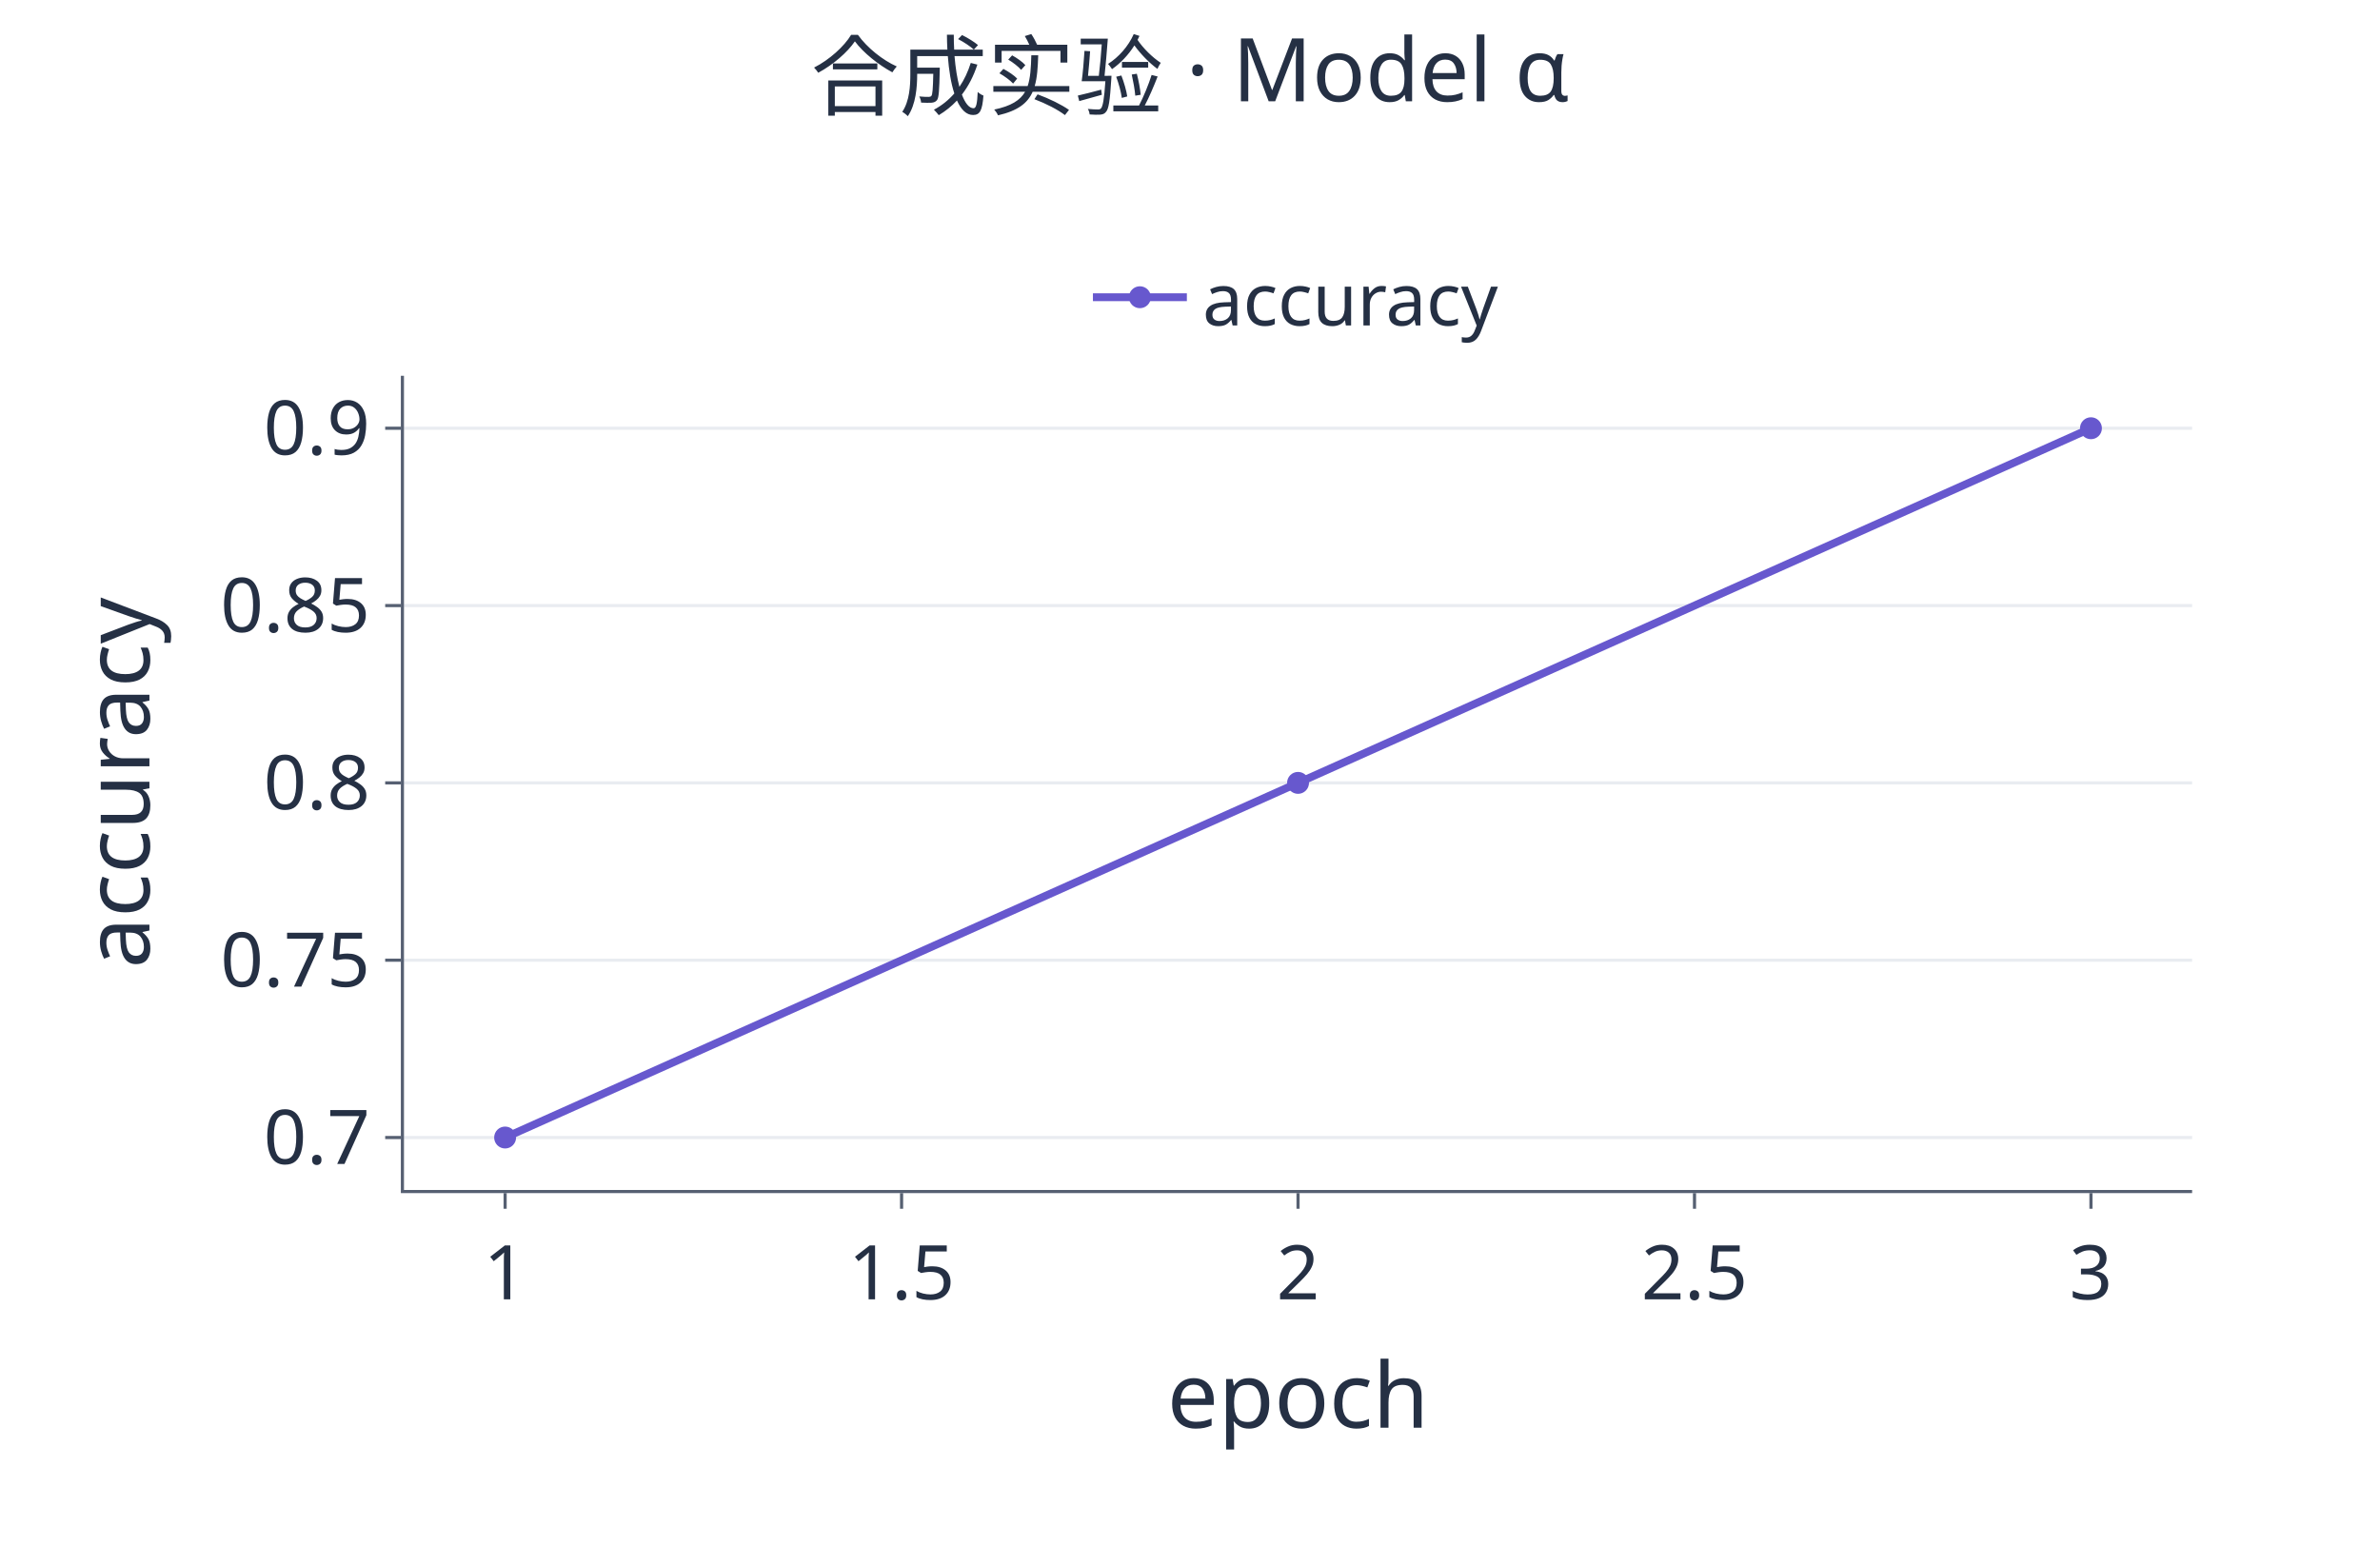
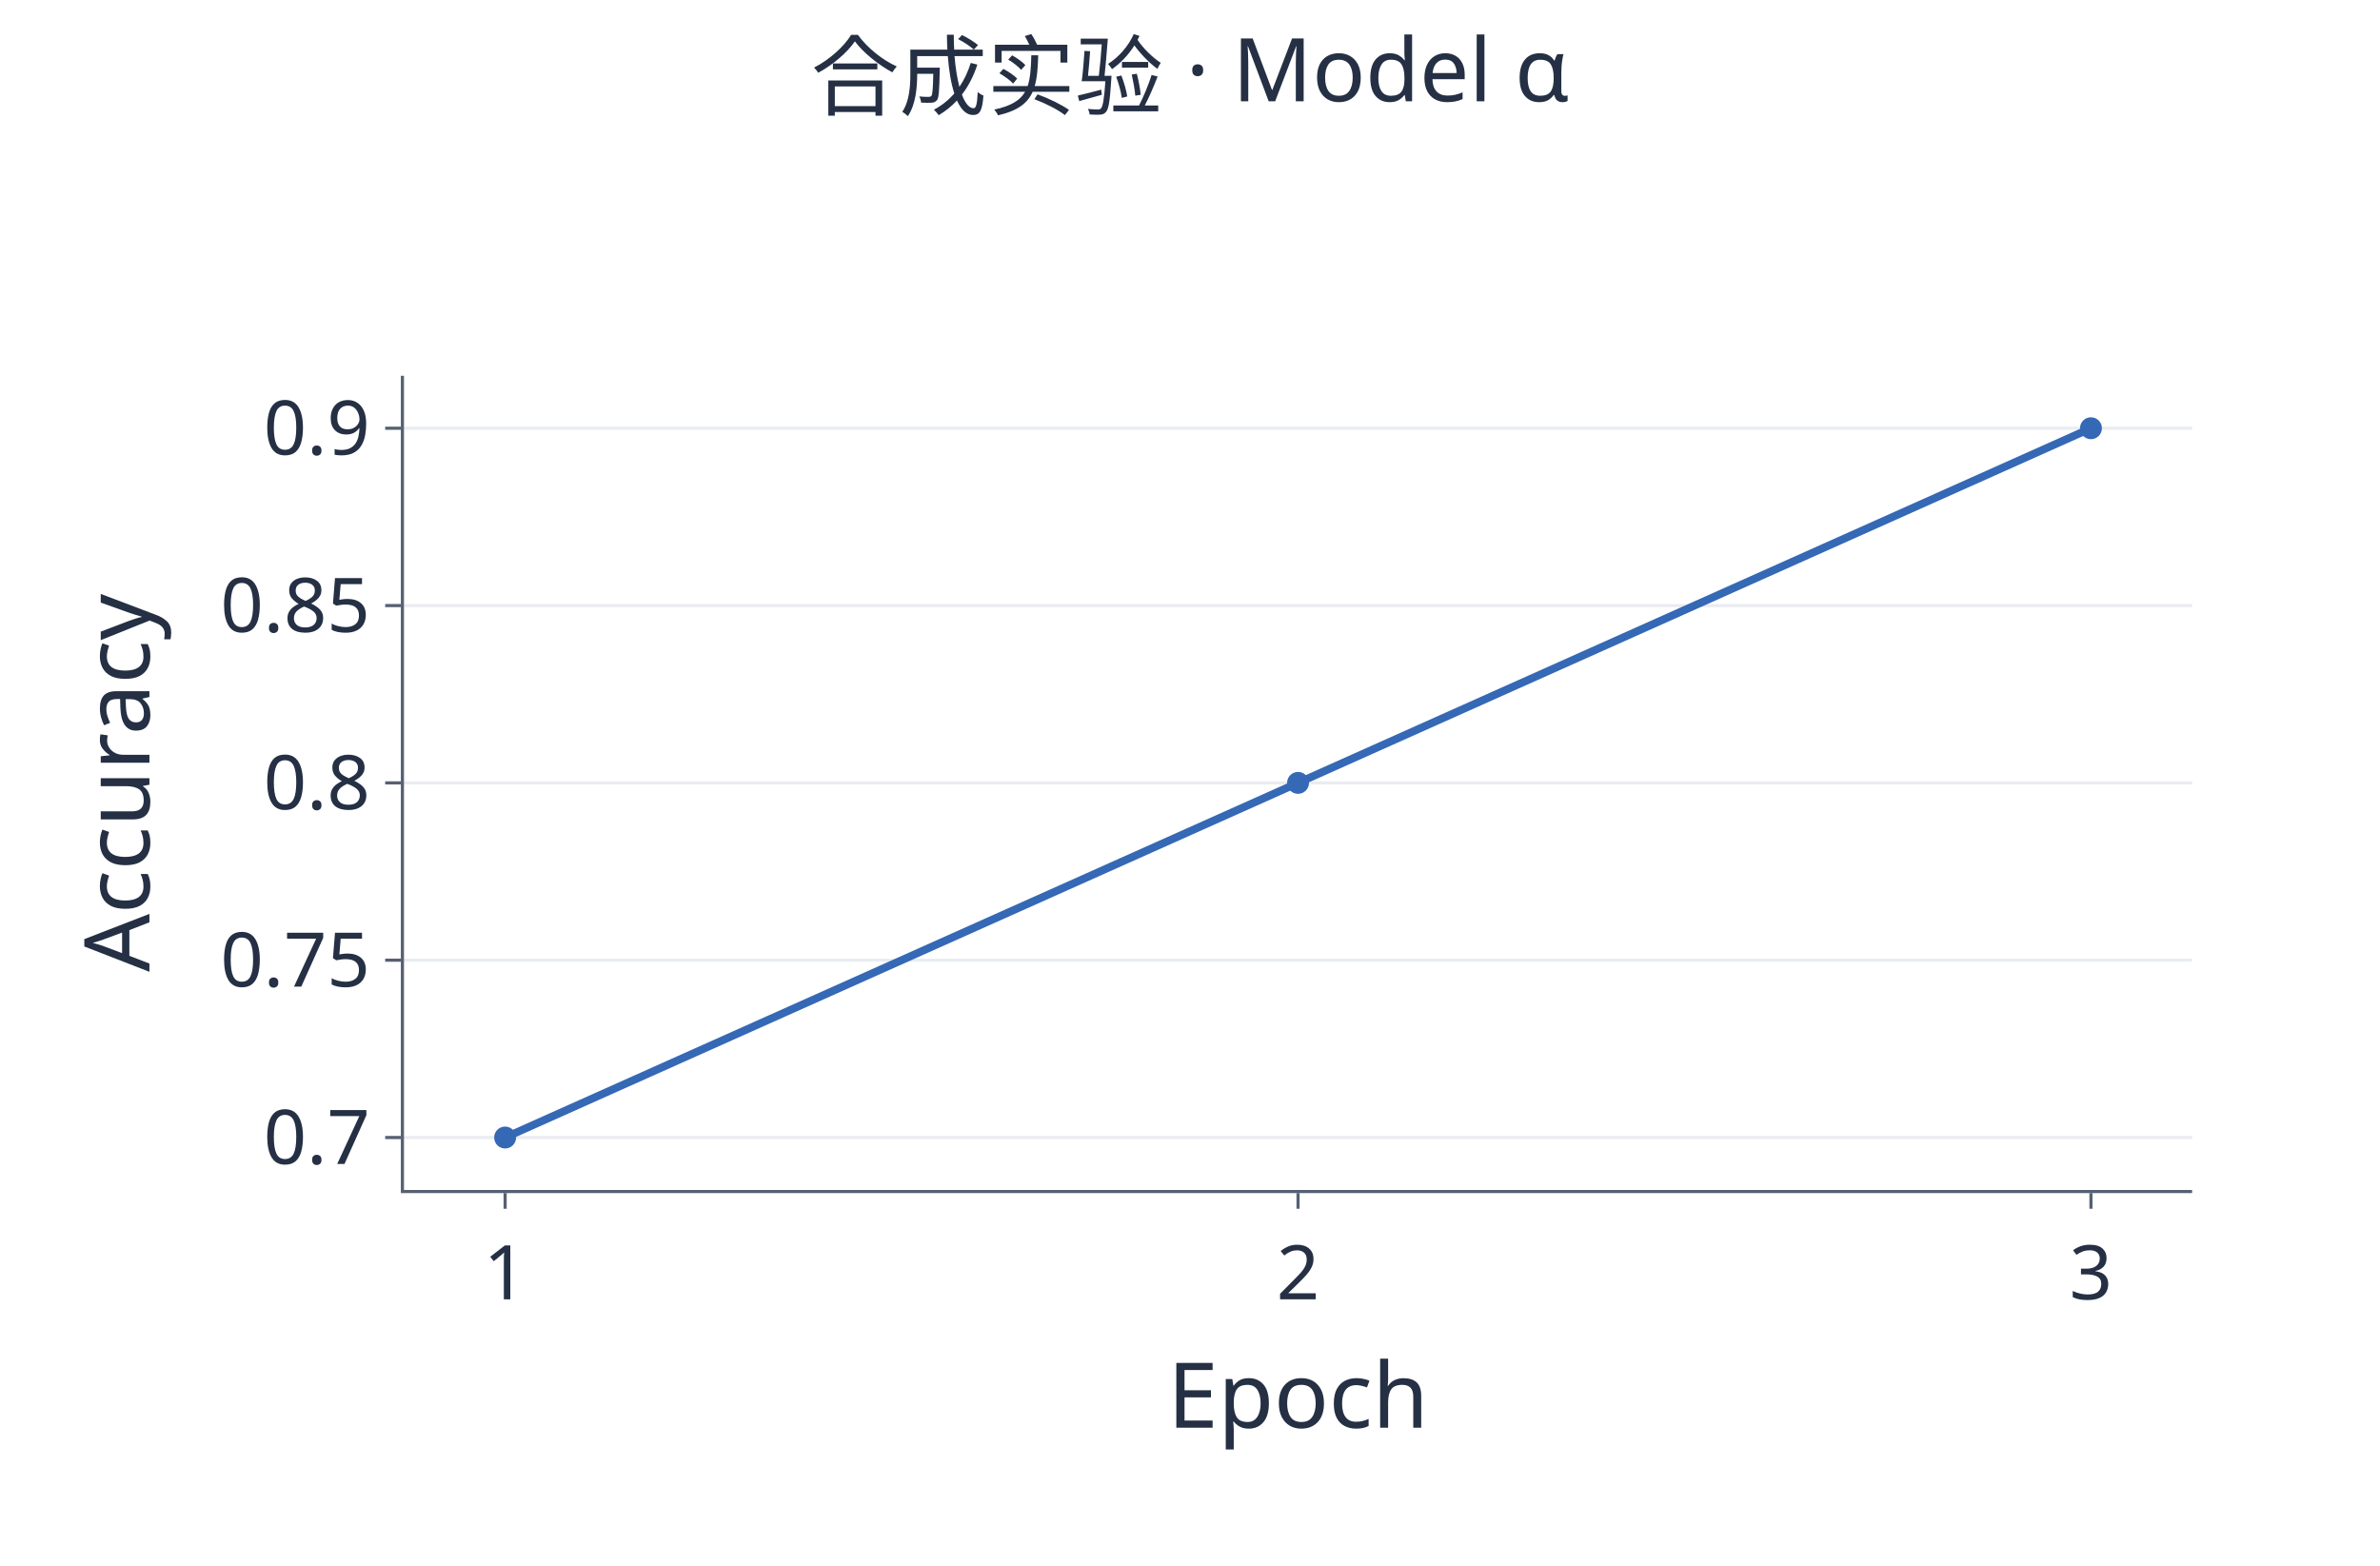
<svg xmlns="http://www.w3.org/2000/svg" class="main-svg" width="89mm" height="58.553mm" style="" viewBox="0 0 760 500">
  <rect x="0" y="0" width="760" height="500" style="fill: rgb(255, 255, 255); fill-opacity: 1;" />
-   <defs id="defs-23f539">
+   <defs id="defs-60e79a">
    <g class="clips">
-       <clipPath id="clip23f539xyplot" class="plotclip">
+       <clipPath id="clip60e79axyplot" class="plotclip">
        <rect width="571" height="260" />
      </clipPath>
-       <clipPath class="axesclip" id="clip23f539x">
+       <clipPath class="axesclip" id="clip60e79ax">
        <rect x="129" y="0" width="571" height="500" />
      </clipPath>
-       <clipPath class="axesclip" id="clip23f539y">
+       <clipPath class="axesclip" id="clip60e79ay">
        <rect x="0" y="120" width="760" height="260" />
      </clipPath>
-       <clipPath class="axesclip" id="clip23f539xy">
+       <clipPath class="axesclip" id="clip60e79axy">
        <rect x="129" y="120" width="571" height="260" />
      </clipPath>
    </g>
    <g class="gradients" />
    <g class="patterns" />
  </defs>
  <g class="bglayer" />
  <g class="layer-below">
    <g class="imagelayer" />
    <g class="shapelayer" />
  </g>
  <g class="cartesianlayer">
    <g class="subplot xy">
      <g class="layer-subplot">
        <g class="shapelayer" />
        <g class="imagelayer" />
      </g>
      <g class="minor-gridlayer">
        <g class="x" />
        <g class="y" />
      </g>
      <g class="gridlayer">
        <g class="x" />
        <g class="y">
          <path class="ygrid crisp" transform="translate(0,363.25)" d="M129,0h571" style="stroke: rgb(233, 236, 241); stroke-opacity: 1; stroke-width: 1px;" />
          <path class="ygrid crisp" transform="translate(0,306.62)" d="M129,0h571" style="stroke: rgb(233, 236, 241); stroke-opacity: 1; stroke-width: 1px;" />
          <path class="ygrid crisp" transform="translate(0,250)" d="M129,0h571" style="stroke: rgb(233, 236, 241); stroke-opacity: 1; stroke-width: 1px;" />
          <path class="ygrid crisp" transform="translate(0,193.38)" d="M129,0h571" style="stroke: rgb(233, 236, 241); stroke-opacity: 1; stroke-width: 1px;" />
          <path class="ygrid crisp" transform="translate(0,136.75)" d="M129,0h571" style="stroke: rgb(233, 236, 241); stroke-opacity: 1; stroke-width: 1px;" />
        </g>
      </g>
      <g class="zerolinelayer" />
      <g class="layer-between">
        <g class="shapelayer" />
        <g class="imagelayer" />
      </g>
      <path class="xlines-below" />
      <path class="ylines-below" />
      <g class="overlines-below" />
      <g class="xaxislayer-below" />
      <g class="yaxislayer-below" />
      <g class="overaxes-below" />
      <g class="overplot">
-         <g class="xy" transform="translate(129,120)" clip-path="url(#clip23f539xyplot)">
+         <g class="xy" transform="translate(129,120)" clip-path="url(#clip60e79axyplot)">
          <g class="scatterlayer mlayer">
-             <g class="trace scatter trace1cf0f2" style="stroke-miterlimit: 2; opacity: 1;">
+             <g class="trace scatter trace2babc1" style="stroke-miterlimit: 2; opacity: 1;">
              <g class="fills" />
              <g class="errorbars" />
              <g class="lines">
-                 <path class="js-line" d="M32.3,243.25L538.7,16.75" style="vector-effect: none; fill: none; stroke: rgb(103, 88, 206); stroke-opacity: 1; stroke-width: 2.5px; opacity: 1;" />
+                 <path class="js-line" d="M32.3,243.25L538.7,16.75" style="vector-effect: none; fill: none; stroke: rgb(53, 104, 181); stroke-opacity: 1; stroke-width: 2.5px; opacity: 1;" />
              </g>
              <g class="points">
-                 <path class="point plotly-customdata" transform="translate(32.3,243.25)" d="M3,0A3,3 0 1,1 0,-3A3,3 0 0,1 3,0Z" style="opacity: 1; stroke-width: 1px; fill: rgb(103, 88, 206); fill-opacity: 1; stroke: rgb(103, 88, 206); stroke-opacity: 1;" />
-                 <path class="point plotly-customdata" transform="translate(285.5,130)" d="M3,0A3,3 0 1,1 0,-3A3,3 0 0,1 3,0Z" style="opacity: 1; stroke-width: 1px; fill: rgb(103, 88, 206); fill-opacity: 1; stroke: rgb(103, 88, 206); stroke-opacity: 1;" />
-                 <path class="point plotly-customdata" transform="translate(538.7,16.75)" d="M3,0A3,3 0 1,1 0,-3A3,3 0 0,1 3,0Z" style="opacity: 1; stroke-width: 1px; fill: rgb(103, 88, 206); fill-opacity: 1; stroke: rgb(103, 88, 206); stroke-opacity: 1;" />
+                 <path class="point plotly-customdata" transform="translate(32.3,243.25)" d="M3,0A3,3 0 1,1 0,-3A3,3 0 0,1 3,0Z" style="opacity: 1; stroke-width: 1px; fill: rgb(53, 104, 181); fill-opacity: 1; stroke: rgb(53, 104, 181); stroke-opacity: 1;" />
+                 <path class="point plotly-customdata" transform="translate(285.5,130)" d="M3,0A3,3 0 1,1 0,-3A3,3 0 0,1 3,0Z" style="opacity: 1; stroke-width: 1px; fill: rgb(53, 104, 181); fill-opacity: 1; stroke: rgb(53, 104, 181); stroke-opacity: 1;" />
+                 <path class="point plotly-customdata" transform="translate(538.7,16.75)" d="M3,0A3,3 0 1,1 0,-3A3,3 0 0,1 3,0Z" style="opacity: 1; stroke-width: 1px; fill: rgb(53, 104, 181); fill-opacity: 1; stroke: rgb(53, 104, 181); stroke-opacity: 1;" />
              </g>
              <g class="text" />
            </g>
          </g>
        </g>
      </g>
      <g class="zerolinelayer-above" />
      <path class="xlines-above crisp" d="M128,380.5H700" style="fill: none; stroke-width: 1px; stroke: rgb(86, 96, 114); stroke-opacity: 1;" />
      <path class="ylines-above crisp" d="M128.5,120V380" style="fill: none; stroke-width: 1px; stroke: rgb(86, 96, 114); stroke-opacity: 1;" />
      <g class="overlines-above" />
      <g class="xaxislayer-above">
        <path class="xtick ticks crisp" d="M0,381v5" transform="translate(161.3,0)" style="stroke: rgb(86, 96, 114); stroke-opacity: 1; stroke-width: 1px;" />
-         <path class="xtick ticks crisp" d="M0,381v5" transform="translate(287.9,0)" style="stroke: rgb(86, 96, 114); stroke-opacity: 1; stroke-width: 1px;" />
        <path class="xtick ticks crisp" d="M0,381v5" transform="translate(414.5,0)" style="stroke: rgb(86, 96, 114); stroke-opacity: 1; stroke-width: 1px;" />
-         <path class="xtick ticks crisp" d="M0,381v5" transform="translate(541.1,0)" style="stroke: rgb(86, 96, 114); stroke-opacity: 1; stroke-width: 1px;" />
        <path class="xtick ticks crisp" d="M0,381v5" transform="translate(667.7,0)" style="stroke: rgb(86, 96, 114); stroke-opacity: 1; stroke-width: 1px;" />
        <g class="xtick">
          <text text-anchor="middle" x="0" y="414.92" transform="translate(161.3,0)" style="font-family: 'Noto Sans SC'; font-size: 24.1px; fill: rgb(37, 48, 68); fill-opacity: 1; white-space: pre;">1</text>
        </g>
        <g class="xtick">
-           <text text-anchor="middle" x="0" y="414.92" style="font-family: 'Noto Sans SC'; font-size: 24.1px; fill: rgb(37, 48, 68); fill-opacity: 1; white-space: pre;" transform="translate(287.9,0)">1.5</text>
-         </g>
-         <g class="xtick">
          <text text-anchor="middle" x="0" y="414.92" style="font-family: 'Noto Sans SC'; font-size: 24.1px; fill: rgb(37, 48, 68); fill-opacity: 1; white-space: pre;" transform="translate(414.5,0)">2</text>
-         </g>
-         <g class="xtick">
-           <text text-anchor="middle" x="0" y="414.92" style="font-family: 'Noto Sans SC'; font-size: 24.1px; fill: rgb(37, 48, 68); fill-opacity: 1; white-space: pre;" transform="translate(541.1,0)">2.5</text>
        </g>
        <g class="xtick">
          <text text-anchor="middle" x="0" y="414.92" style="font-family: 'Noto Sans SC'; font-size: 24.1px; fill: rgb(37, 48, 68); fill-opacity: 1; white-space: pre;" transform="translate(667.7,0)">3</text>
        </g>
      </g>
      <g class="yaxislayer-above">
        <path class="ytick ticks crisp" d="M128,0h-5" transform="translate(0,363.25)" style="stroke: rgb(86, 96, 114); stroke-opacity: 1; stroke-width: 1px;" />
        <path class="ytick ticks crisp" d="M128,0h-5" transform="translate(0,306.62)" style="stroke: rgb(86, 96, 114); stroke-opacity: 1; stroke-width: 1px;" />
        <path class="ytick ticks crisp" d="M128,0h-5" transform="translate(0,250)" style="stroke: rgb(86, 96, 114); stroke-opacity: 1; stroke-width: 1px;" />
        <path class="ytick ticks crisp" d="M128,0h-5" transform="translate(0,193.38)" style="stroke: rgb(86, 96, 114); stroke-opacity: 1; stroke-width: 1px;" />
        <path class="ytick ticks crisp" d="M128,0h-5" transform="translate(0,136.75)" style="stroke: rgb(86, 96, 114); stroke-opacity: 1; stroke-width: 1px;" />
        <g class="ytick">
          <text text-anchor="end" x="118.18" y="8.435" transform="translate(0,363.25)" style="font-family: 'Noto Sans SC'; font-size: 24.1px; fill: rgb(37, 48, 68); fill-opacity: 1; white-space: pre;">0.7</text>
        </g>
        <g class="ytick">
          <text text-anchor="end" x="118.18" y="8.435" style="font-family: 'Noto Sans SC'; font-size: 24.1px; fill: rgb(37, 48, 68); fill-opacity: 1; white-space: pre;" transform="translate(0,306.62)">0.75</text>
        </g>
        <g class="ytick">
          <text text-anchor="end" x="118.18" y="8.435" style="font-family: 'Noto Sans SC'; font-size: 24.1px; fill: rgb(37, 48, 68); fill-opacity: 1; white-space: pre;" transform="translate(0,250)">0.8</text>
        </g>
        <g class="ytick">
          <text text-anchor="end" x="118.18" y="8.435" style="font-family: 'Noto Sans SC'; font-size: 24.1px; fill: rgb(37, 48, 68); fill-opacity: 1; white-space: pre;" transform="translate(0,193.38)">0.85</text>
        </g>
        <g class="ytick">
          <text text-anchor="end" x="118.18" y="8.435" style="font-family: 'Noto Sans SC'; font-size: 24.1px; fill: rgb(37, 48, 68); fill-opacity: 1; white-space: pre;" transform="translate(0,136.75)">0.9</text>
        </g>
      </g>
      <g class="overaxes-above" />
    </g>
  </g>
  <g class="polarlayer" />
  <g class="smithlayer" />
  <g class="ternarylayer" />
  <g class="geolayer" />
  <g class="funnelarealayer" />
  <g class="pielayer" />
  <g class="iciclelayer" />
  <g class="treemaplayer" />
  <g class="sunburstlayer" />
  <g class="glimages" />
-   <defs id="topdefs-23f539">
+   <defs id="topdefs-60e79a">
    <g class="clips" />
-     <clipPath id="legend23f539">
-       <rect width="141" height="44" x="0" y="0" />
-     </clipPath>
  </defs>
  <g class="layer-above">
    <g class="imagelayer" />
    <g class="shapelayer" />
  </g>
  <g class="infolayer">
-     <g class="legend" pointer-events="all" transform="translate(344,73.4)">
-       <rect class="bg" shape-rendering="crispEdges" width="141" height="44" x="0" y="0" style="stroke: rgb(68, 68, 68); stroke-opacity: 1; fill: rgb(255, 255, 255); fill-opacity: 1; stroke-width: 0px;" />
-       <g class="scrollbox" transform="" clip-path="url(#legend23f539)">
-         <g class="groups" transform="">
-           <g class="traces" transform="translate(0,21.51492)" style="opacity: 1;">
-             <text class="legendtext" text-anchor="start" x="40" y="9.009" style="font-family: 'Noto Sans SC'; font-size: 23.1px; fill: rgb(37, 48, 68); fill-opacity: 1; white-space: pre;">accuracy</text>
-             <g class="layers" style="opacity: 1;">
-               <g class="legendfill" />
-               <g class="legendlines">
-                 <path class="js-line" d="M5,0h30" style="fill: none; stroke: rgb(103, 88, 206); stroke-opacity: 1; stroke-width: 2.5px;" />
-               </g>
-               <g class="legendsymbols">
-                 <g class="legendpoints">
-                   <path class="scatterpts" transform="translate(20,0)" d="M3,0A3,3 0 1,1 0,-3A3,3 0 0,1 3,0Z" style="opacity: 1; stroke-width: 1px; fill: rgb(103, 88, 206); fill-opacity: 1; stroke: rgb(103, 88, 206); stroke-opacity: 1;" />
-                 </g>
-               </g>
-             </g>
-             <rect class="legendtoggle" x="0" y="-16.515" width="137.641" height="33.03" style="fill: rgb(0, 0, 0); fill-opacity: 0;" />
-           </g>
-         </g>
-       </g>
-       <rect class="scrollbar" rx="20" ry="3" width="0" height="0" x="0" y="0" style="fill: rgb(128, 139, 164); fill-opacity: 1;" />
-     </g>
    <g class="g-gtitle">
      <text class="gtitle" x="380" y="15" text-anchor="middle" dy="0.7em" style="opacity: 1; font-family: 'Noto Sans SC'; font-size: 28.1px; fill: rgb(37, 48, 68); fill-opacity: 1; white-space: pre;">合成实验 · Model α</text>
    </g>
    <g class="g-xtitle" transform="translate(0,0.2)">
-       <text class="xtitle" x="414.5" y="455.72" text-anchor="middle" style="opacity: 1; font-family: 'Noto Sans SC'; font-size: 29px; fill: rgb(37, 48, 68); fill-opacity: 1; white-space: pre;">epoch</text>
+       <text class="xtitle" x="414.5" y="455.72" text-anchor="middle" style="opacity: 1; font-family: 'Noto Sans SC'; font-size: 29px; fill: rgb(37, 48, 68); fill-opacity: 1; white-space: pre;">Epoch</text>
    </g>
    <g class="g-ytitle">
-       <text class="ytitle" transform="rotate(-90,47.71719,250)" x="47.717" y="250" text-anchor="middle" style="opacity: 1; font-family: 'Noto Sans SC'; font-size: 29px; fill: rgb(37, 48, 68); fill-opacity: 1; white-space: pre;">accuracy</text>
+       <text class="ytitle" transform="rotate(-90,47.71719,250)" x="47.717" y="250" text-anchor="middle" style="opacity: 1; font-family: 'Noto Sans SC'; font-size: 29px; fill: rgb(37, 48, 68); fill-opacity: 1; white-space: pre;">Accuracy</text>
    </g>
  </g>
</svg>
